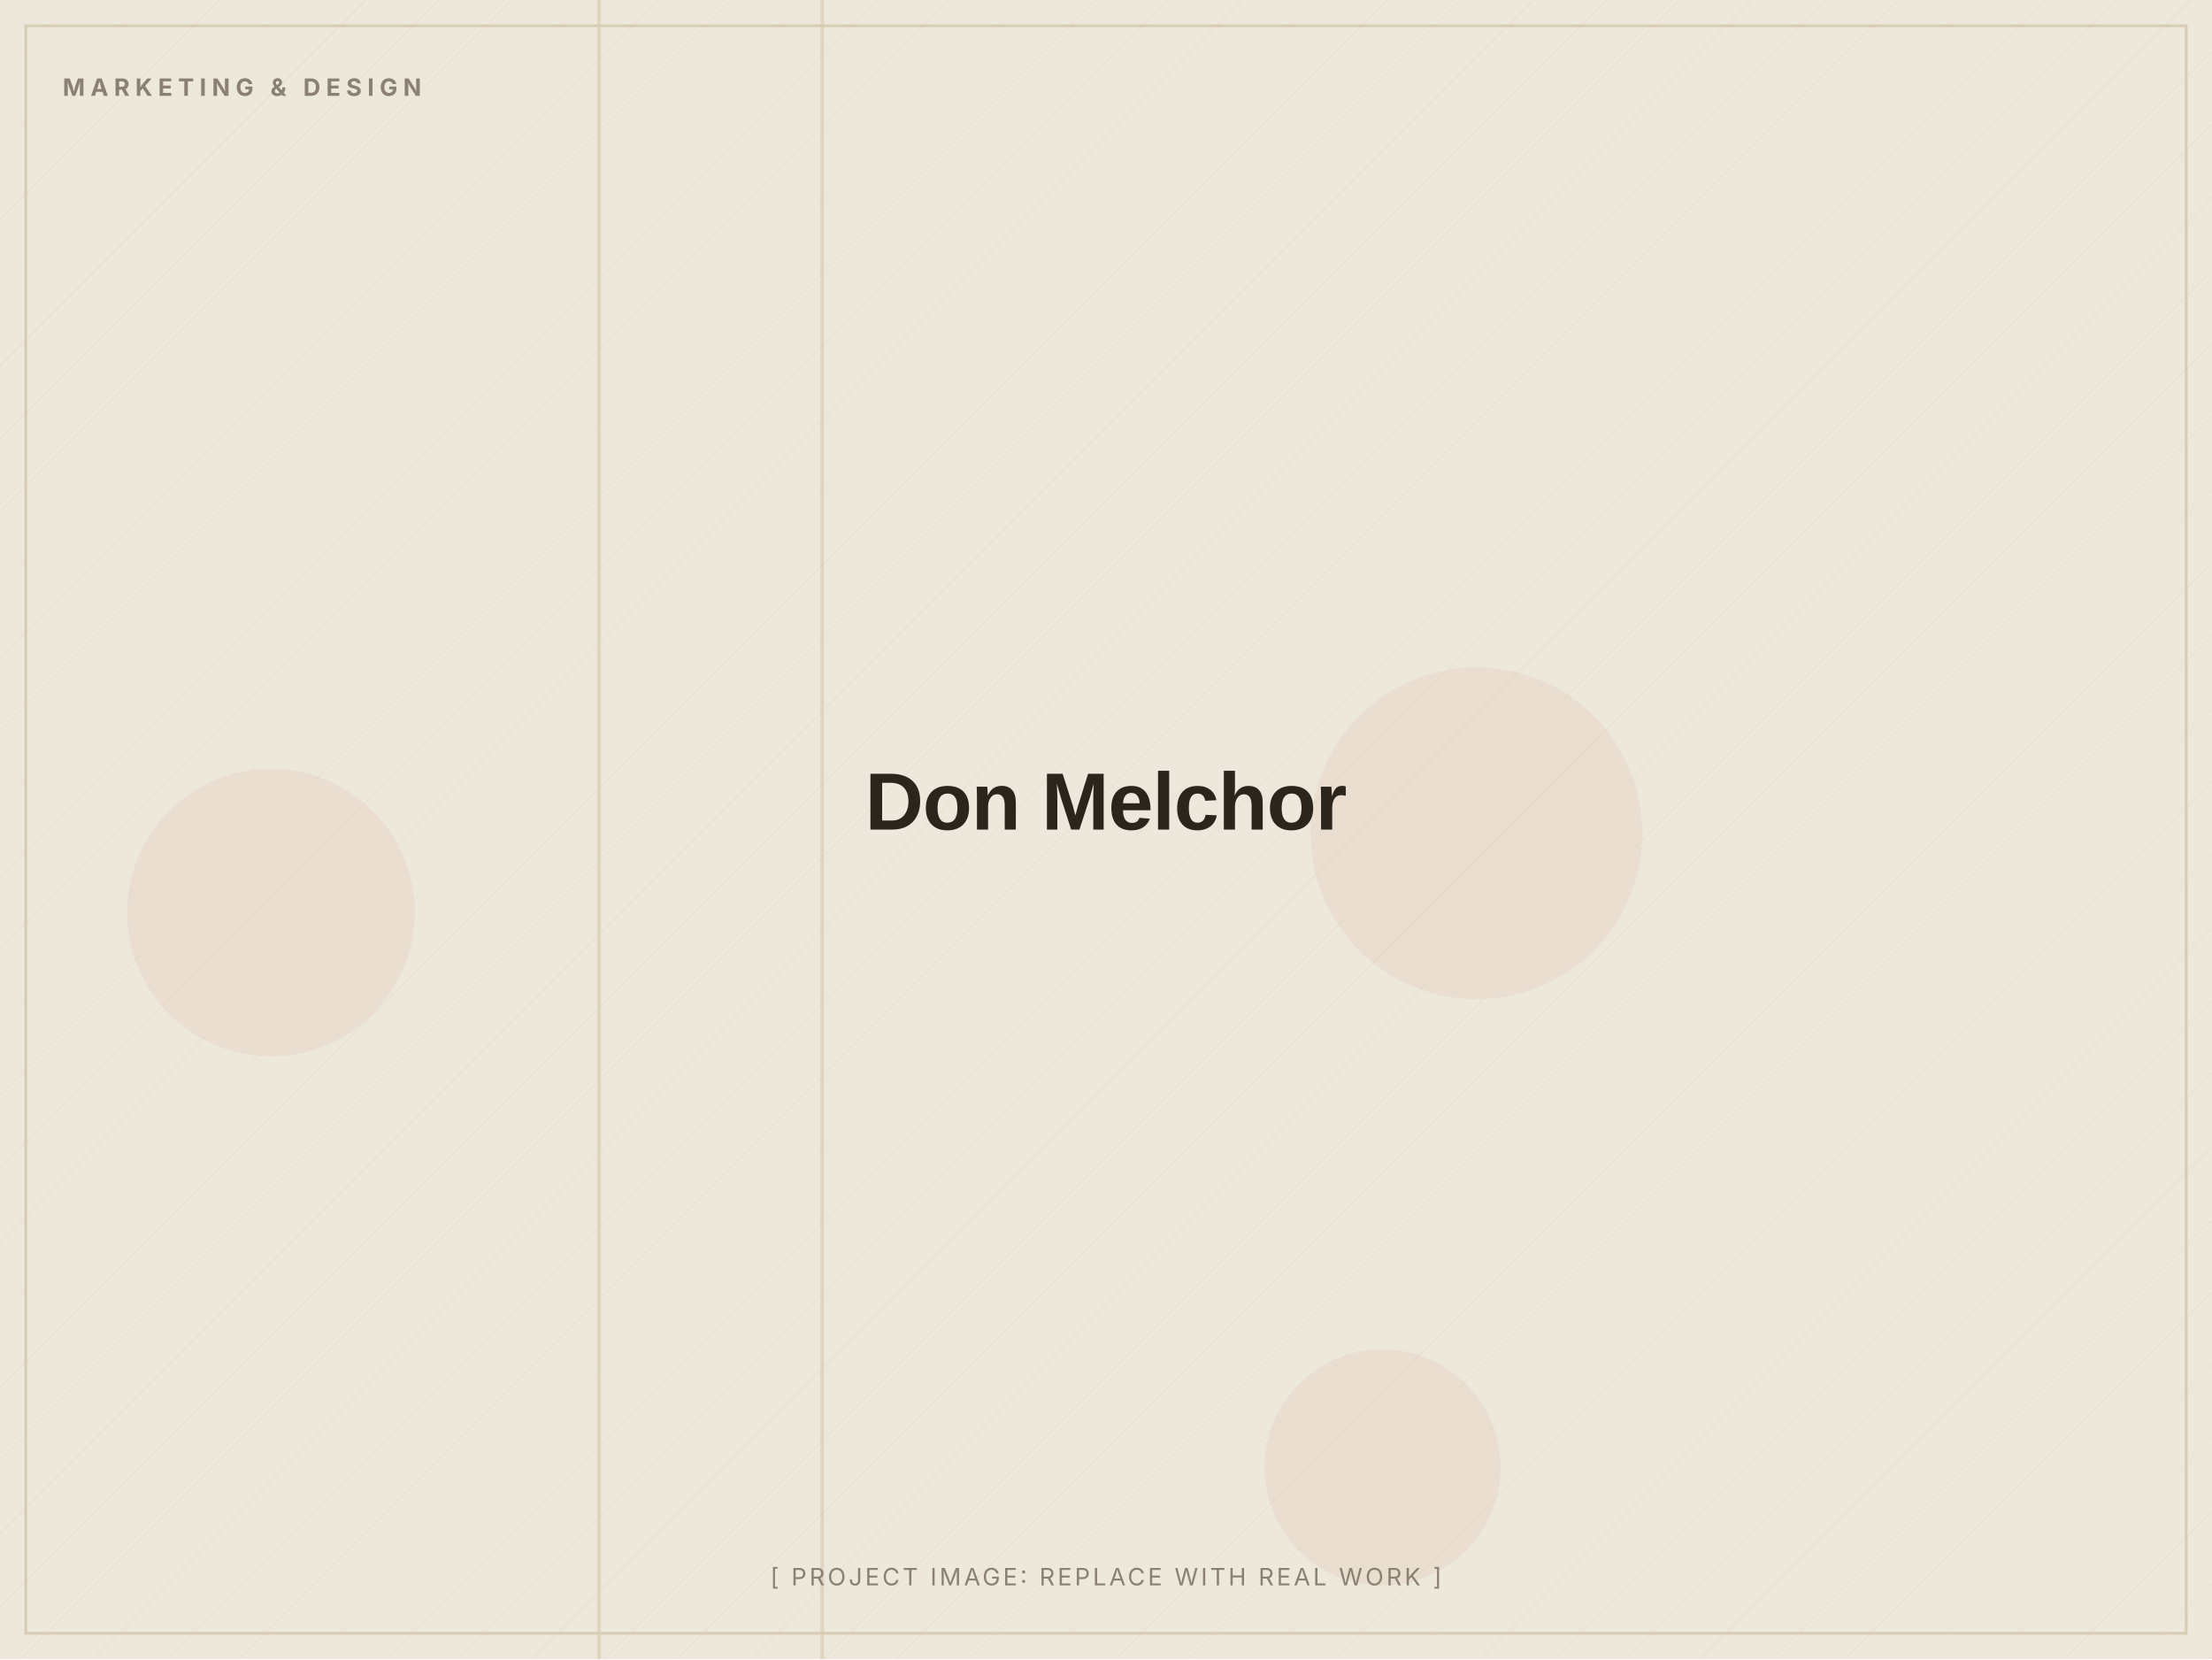
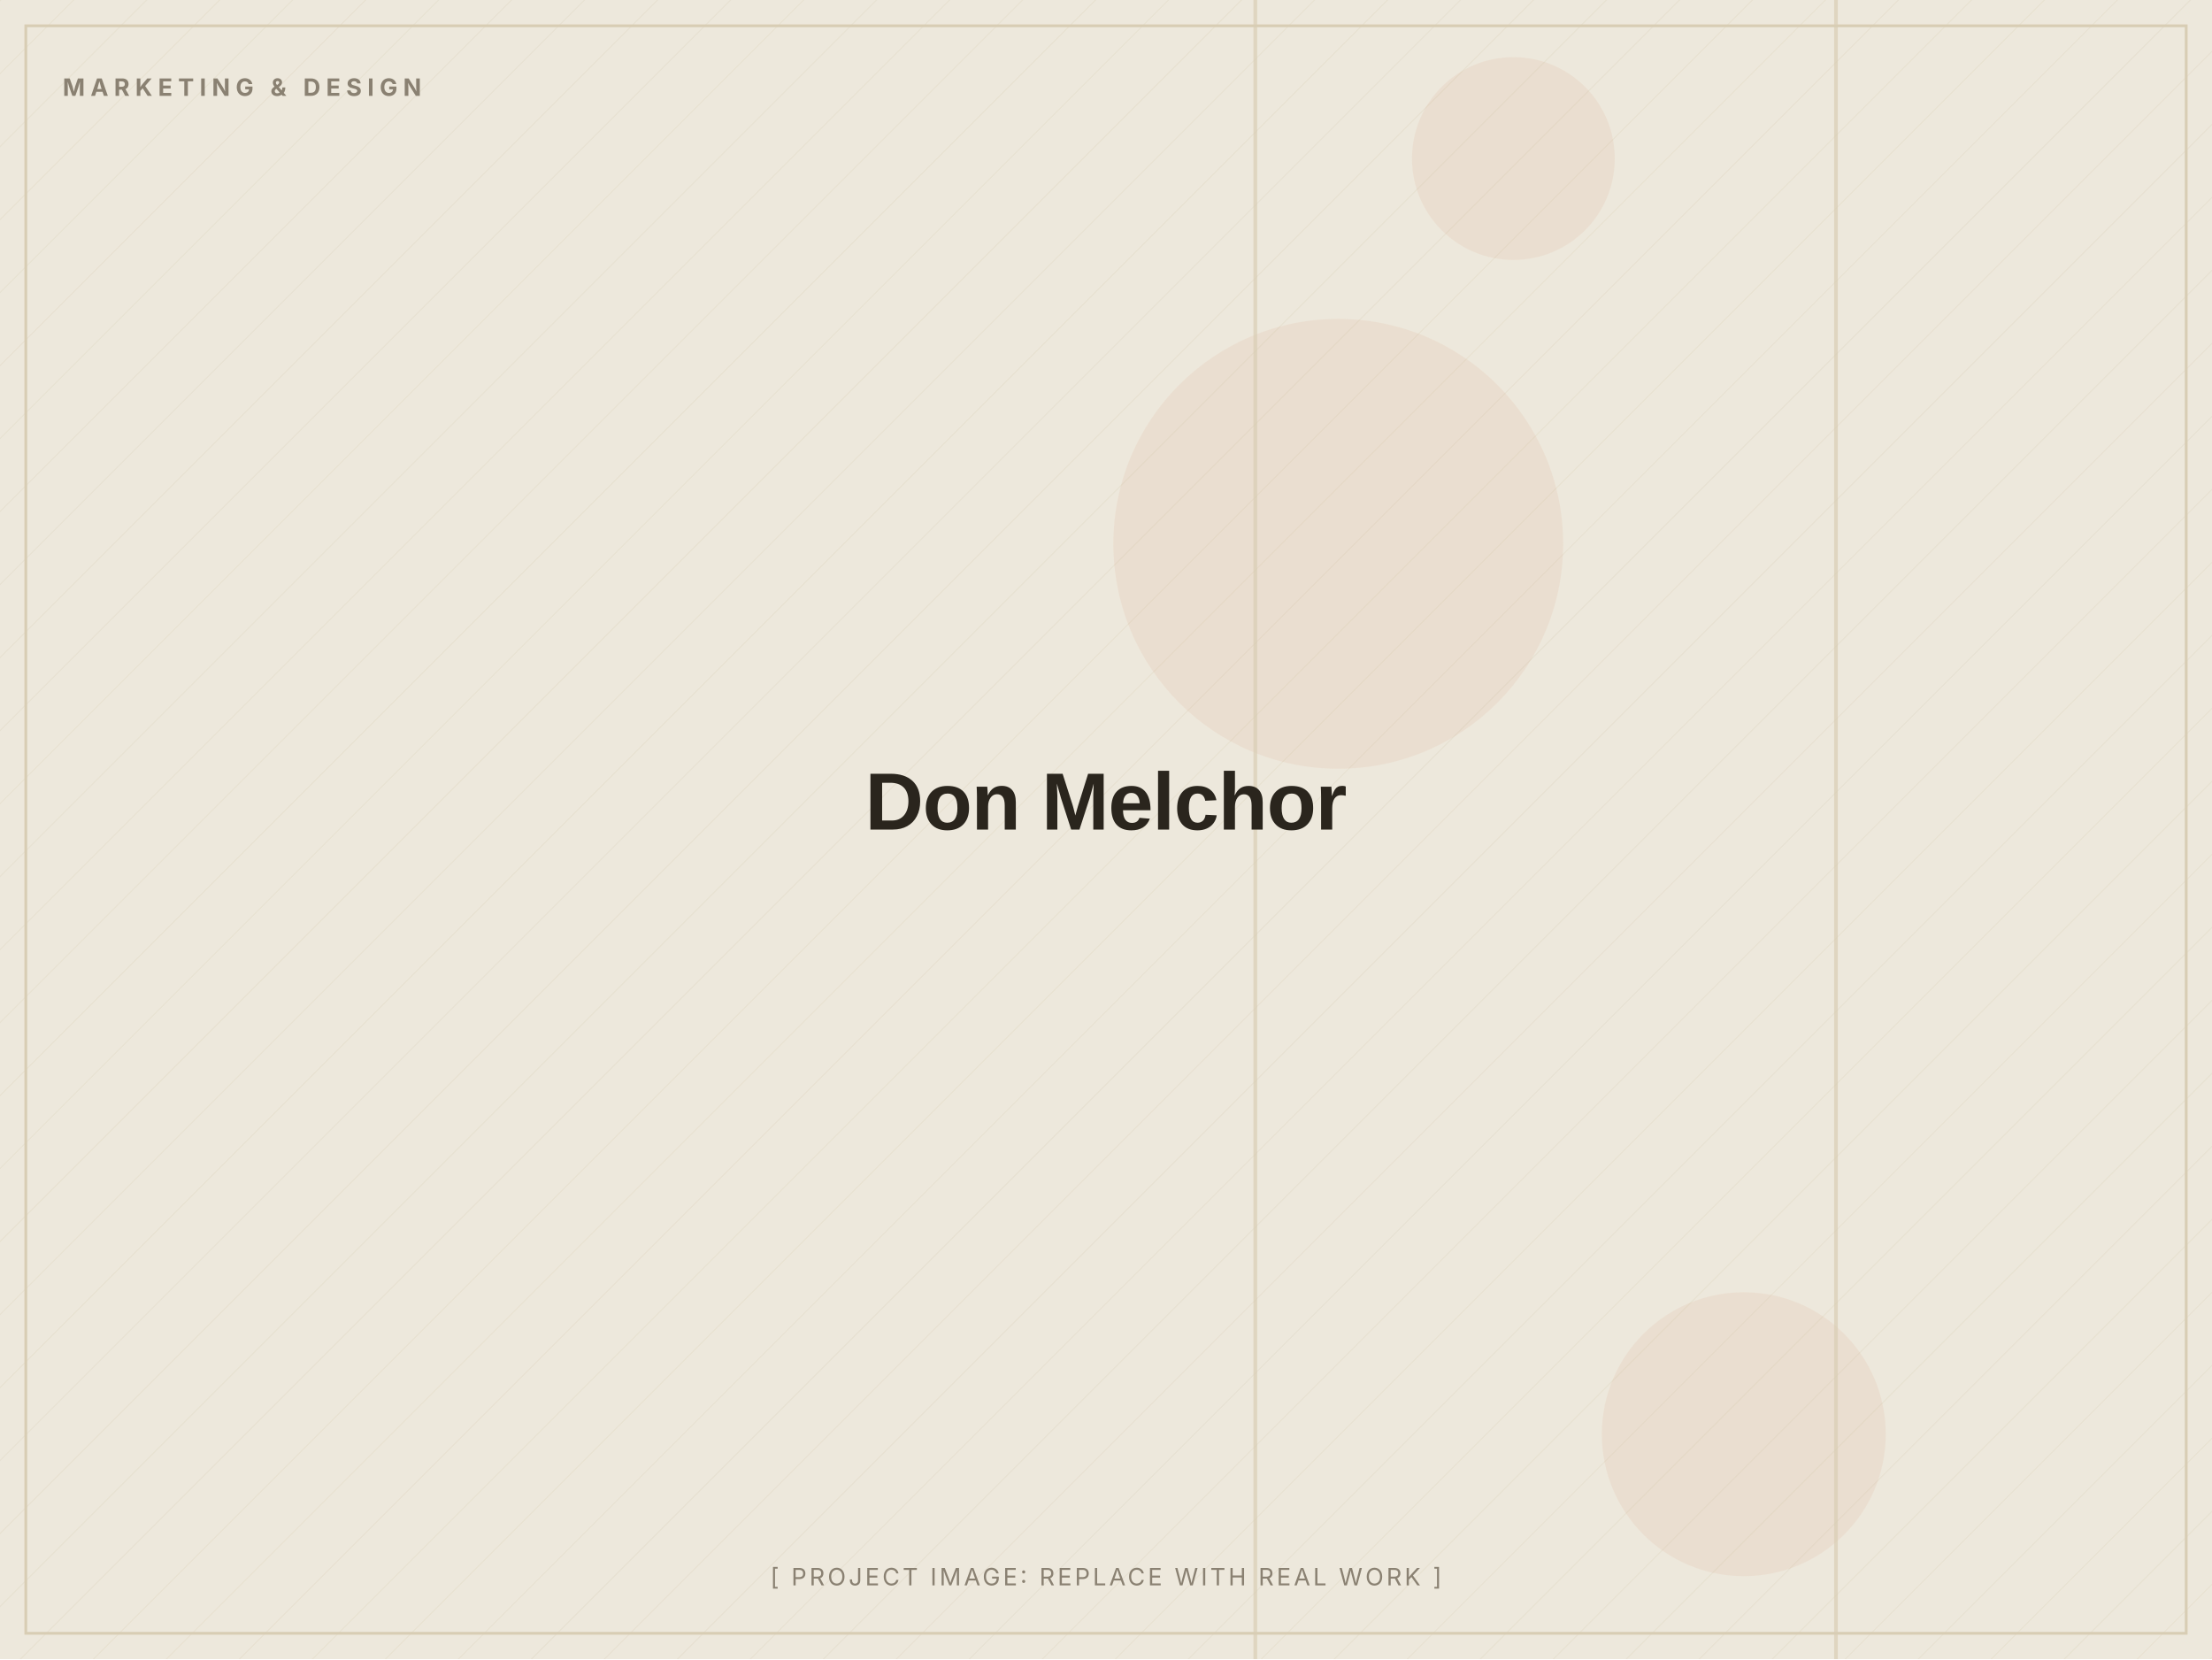
<svg xmlns="http://www.w3.org/2000/svg" width="1200" height="900" viewBox="0 0 1200 900" role="img" aria-label="Don Melchor (placeholder image)">
  <defs>
    <pattern id="d" width="28" height="28" patternUnits="userSpaceOnUse" patternTransform="rotate(45)">
      <line x1="0" y1="0" x2="0" y2="28" stroke="#D8CDB4" stroke-width="1" opacity="0.5" />
    </pattern>
  </defs>
  <rect width="1200" height="900" fill="#EDE8DC" />
  <rect width="1200" height="900" fill="url(#d)" opacity="0.55" />
-   <circle cx="750" cy="796" r="64" fill="#C2410C" opacity="0.06" />
-   <circle cx="801" cy="452" r="90" fill="#C2410C" opacity="0.06" />
-   <circle cx="147" cy="495" r="78" fill="#C2410C" opacity="0.06" />
-   <rect x="324" y="0" width="2" height="900" fill="#D8CDB4" opacity="0.7" />
-   <rect x="445" y="0" width="2" height="900" fill="#D8CDB4" opacity="0.7" />
+   <circle cx="821" cy="86" r="55" fill="#C2410C" opacity="0.06" />
+   <circle cx="726" cy="295" r="122" fill="#C2410C" opacity="0.06" />
+   <circle cx="946" cy="778" r="77" fill="#C2410C" opacity="0.06" />
+   <rect x="995" y="0" width="2" height="900" fill="#D8CDB4" opacity="0.7" />
+   <rect x="680" y="0" width="2" height="900" fill="#D8CDB4" opacity="0.7" />
  <rect x="14" y="14" width="1172" height="872" fill="none" stroke="#D8CDB4" stroke-width="1.5" />
  <text x="34" y="52" font-family="Inter, Arial, sans-serif" font-weight="700" font-size="13" letter-spacing="3" fill="#8A8172">MARKETING &amp; DESIGN</text>
  <text x="600.0" y="450.0" text-anchor="middle" font-family="Archivo, Arial, sans-serif" font-weight="800" font-size="44" letter-spacing="-0.5" fill="#2A251D">Don Melchor</text>
  <text x="600.0" y="860" text-anchor="middle" font-family="Inter, Arial, sans-serif" font-size="13" letter-spacing="1.5" fill="#8A8172">[ PROJECT IMAGE: REPLACE WITH REAL WORK ]</text>
</svg>
